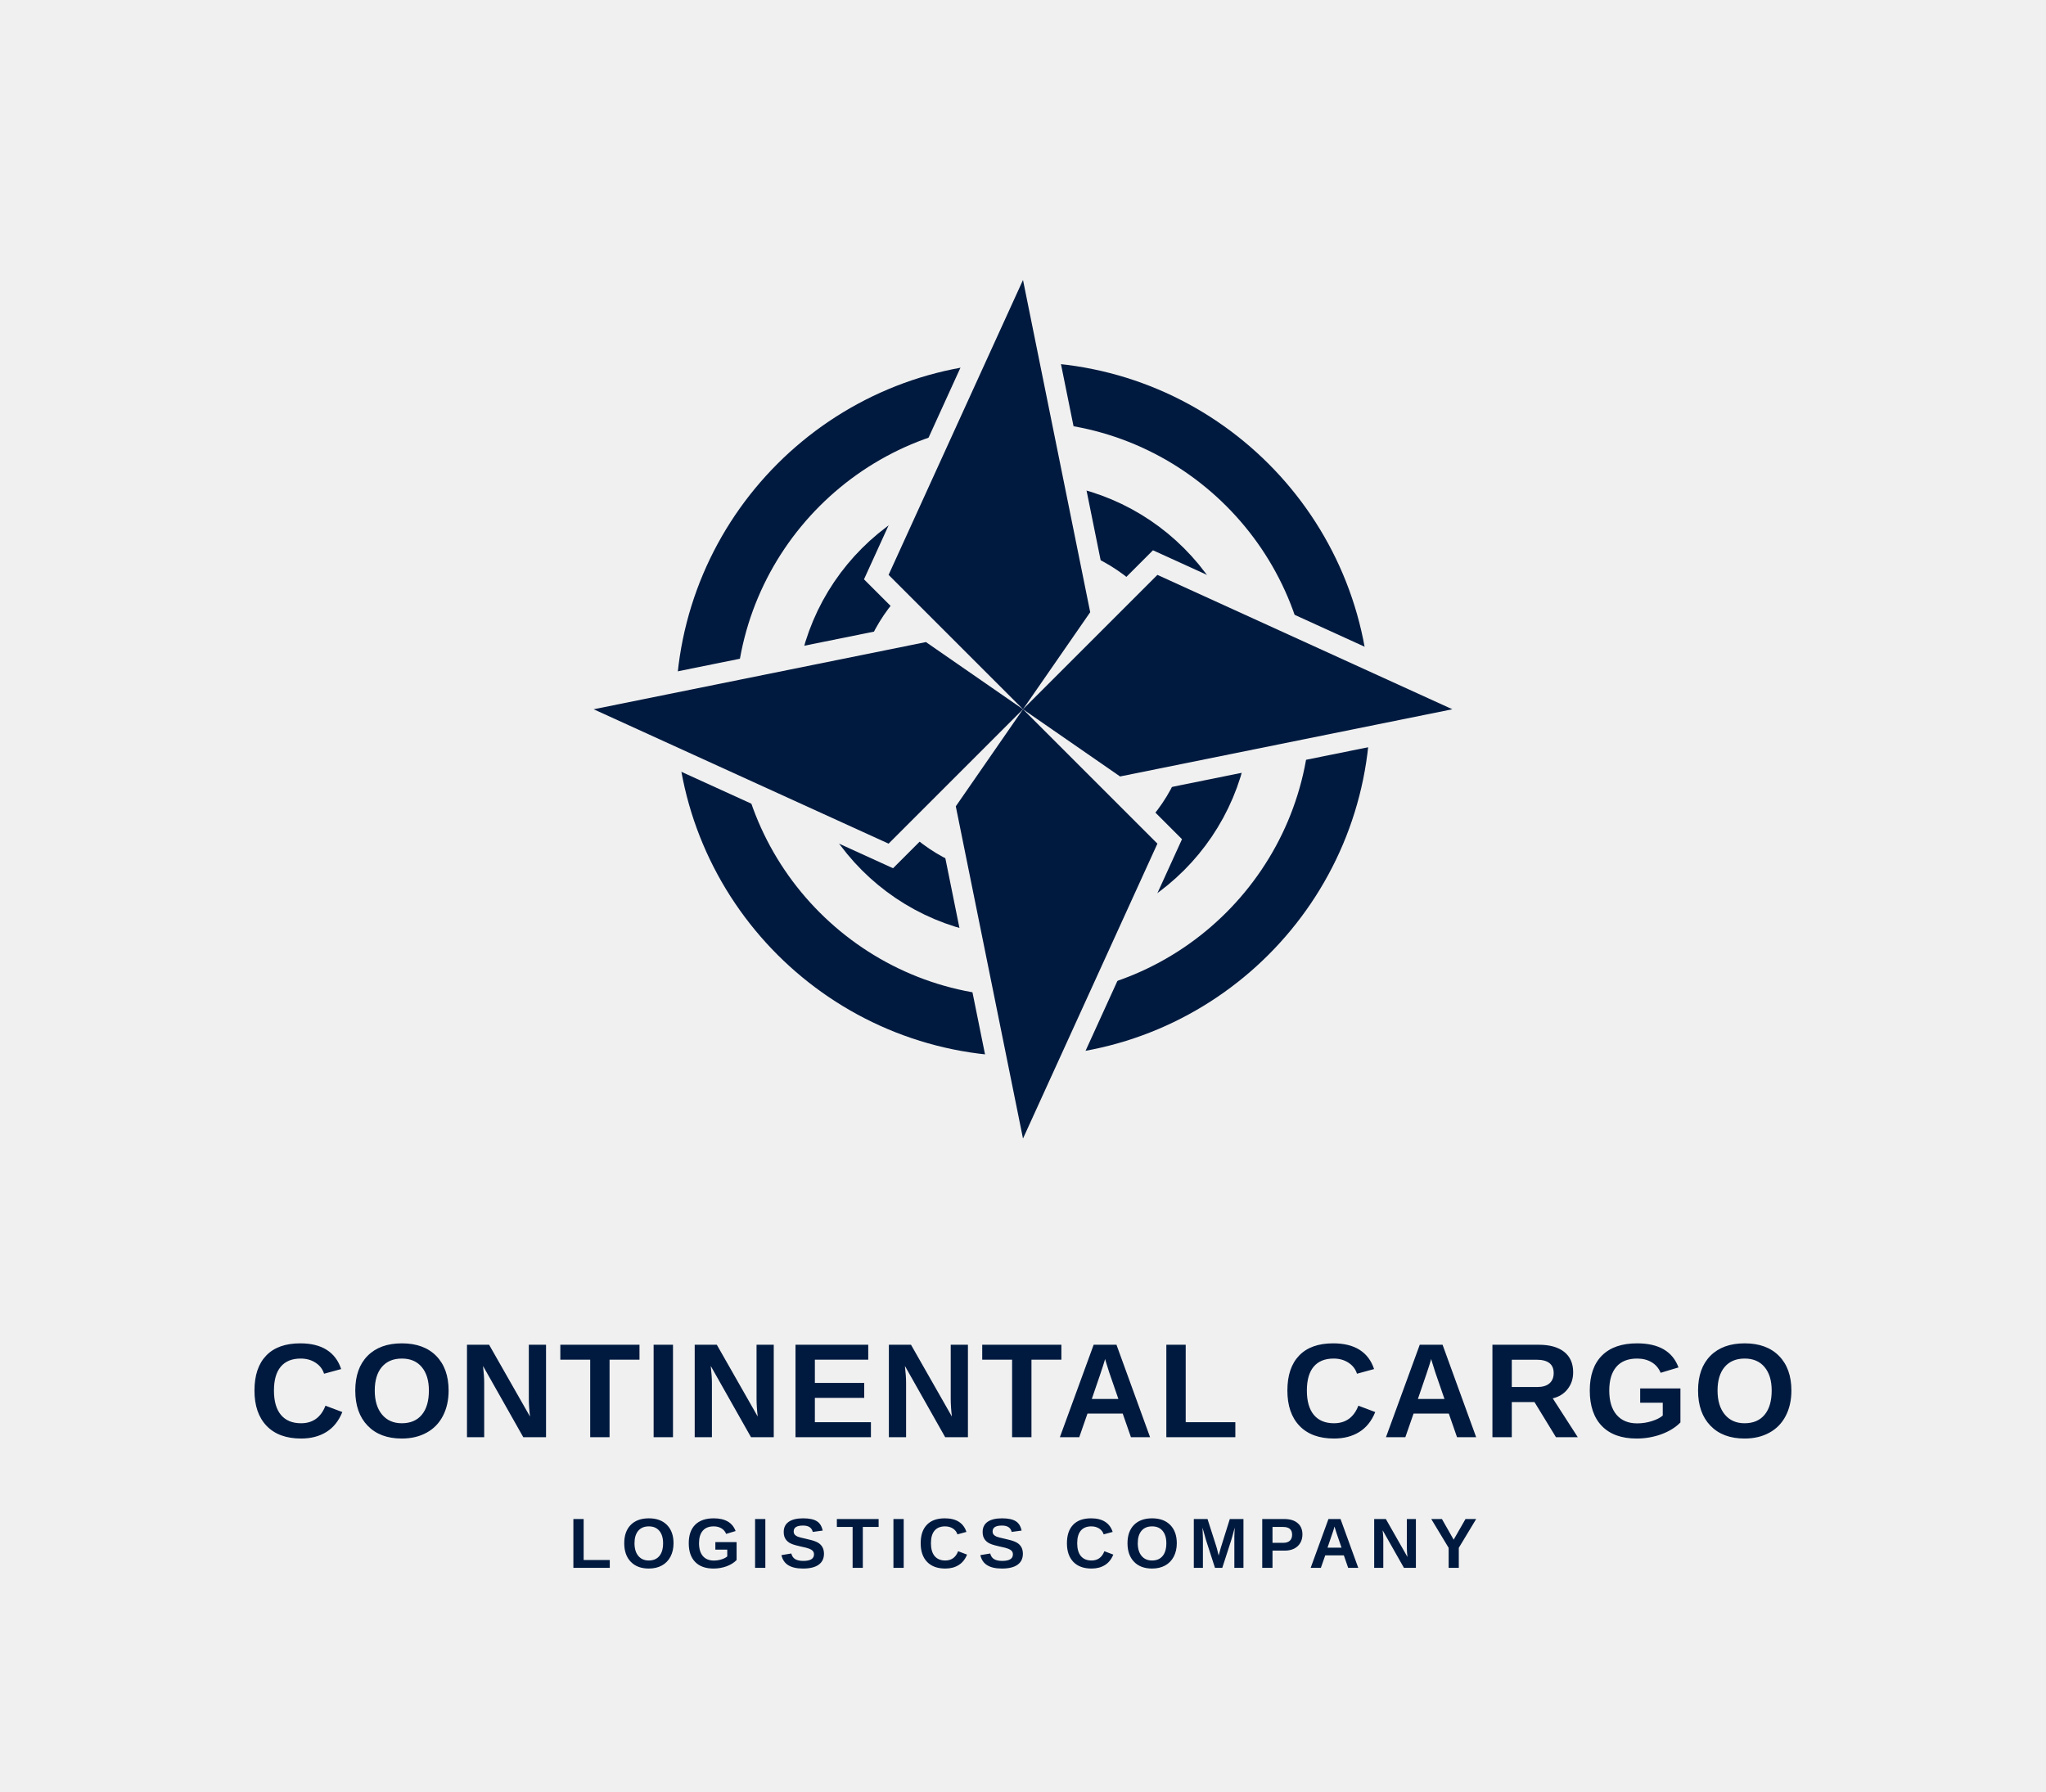
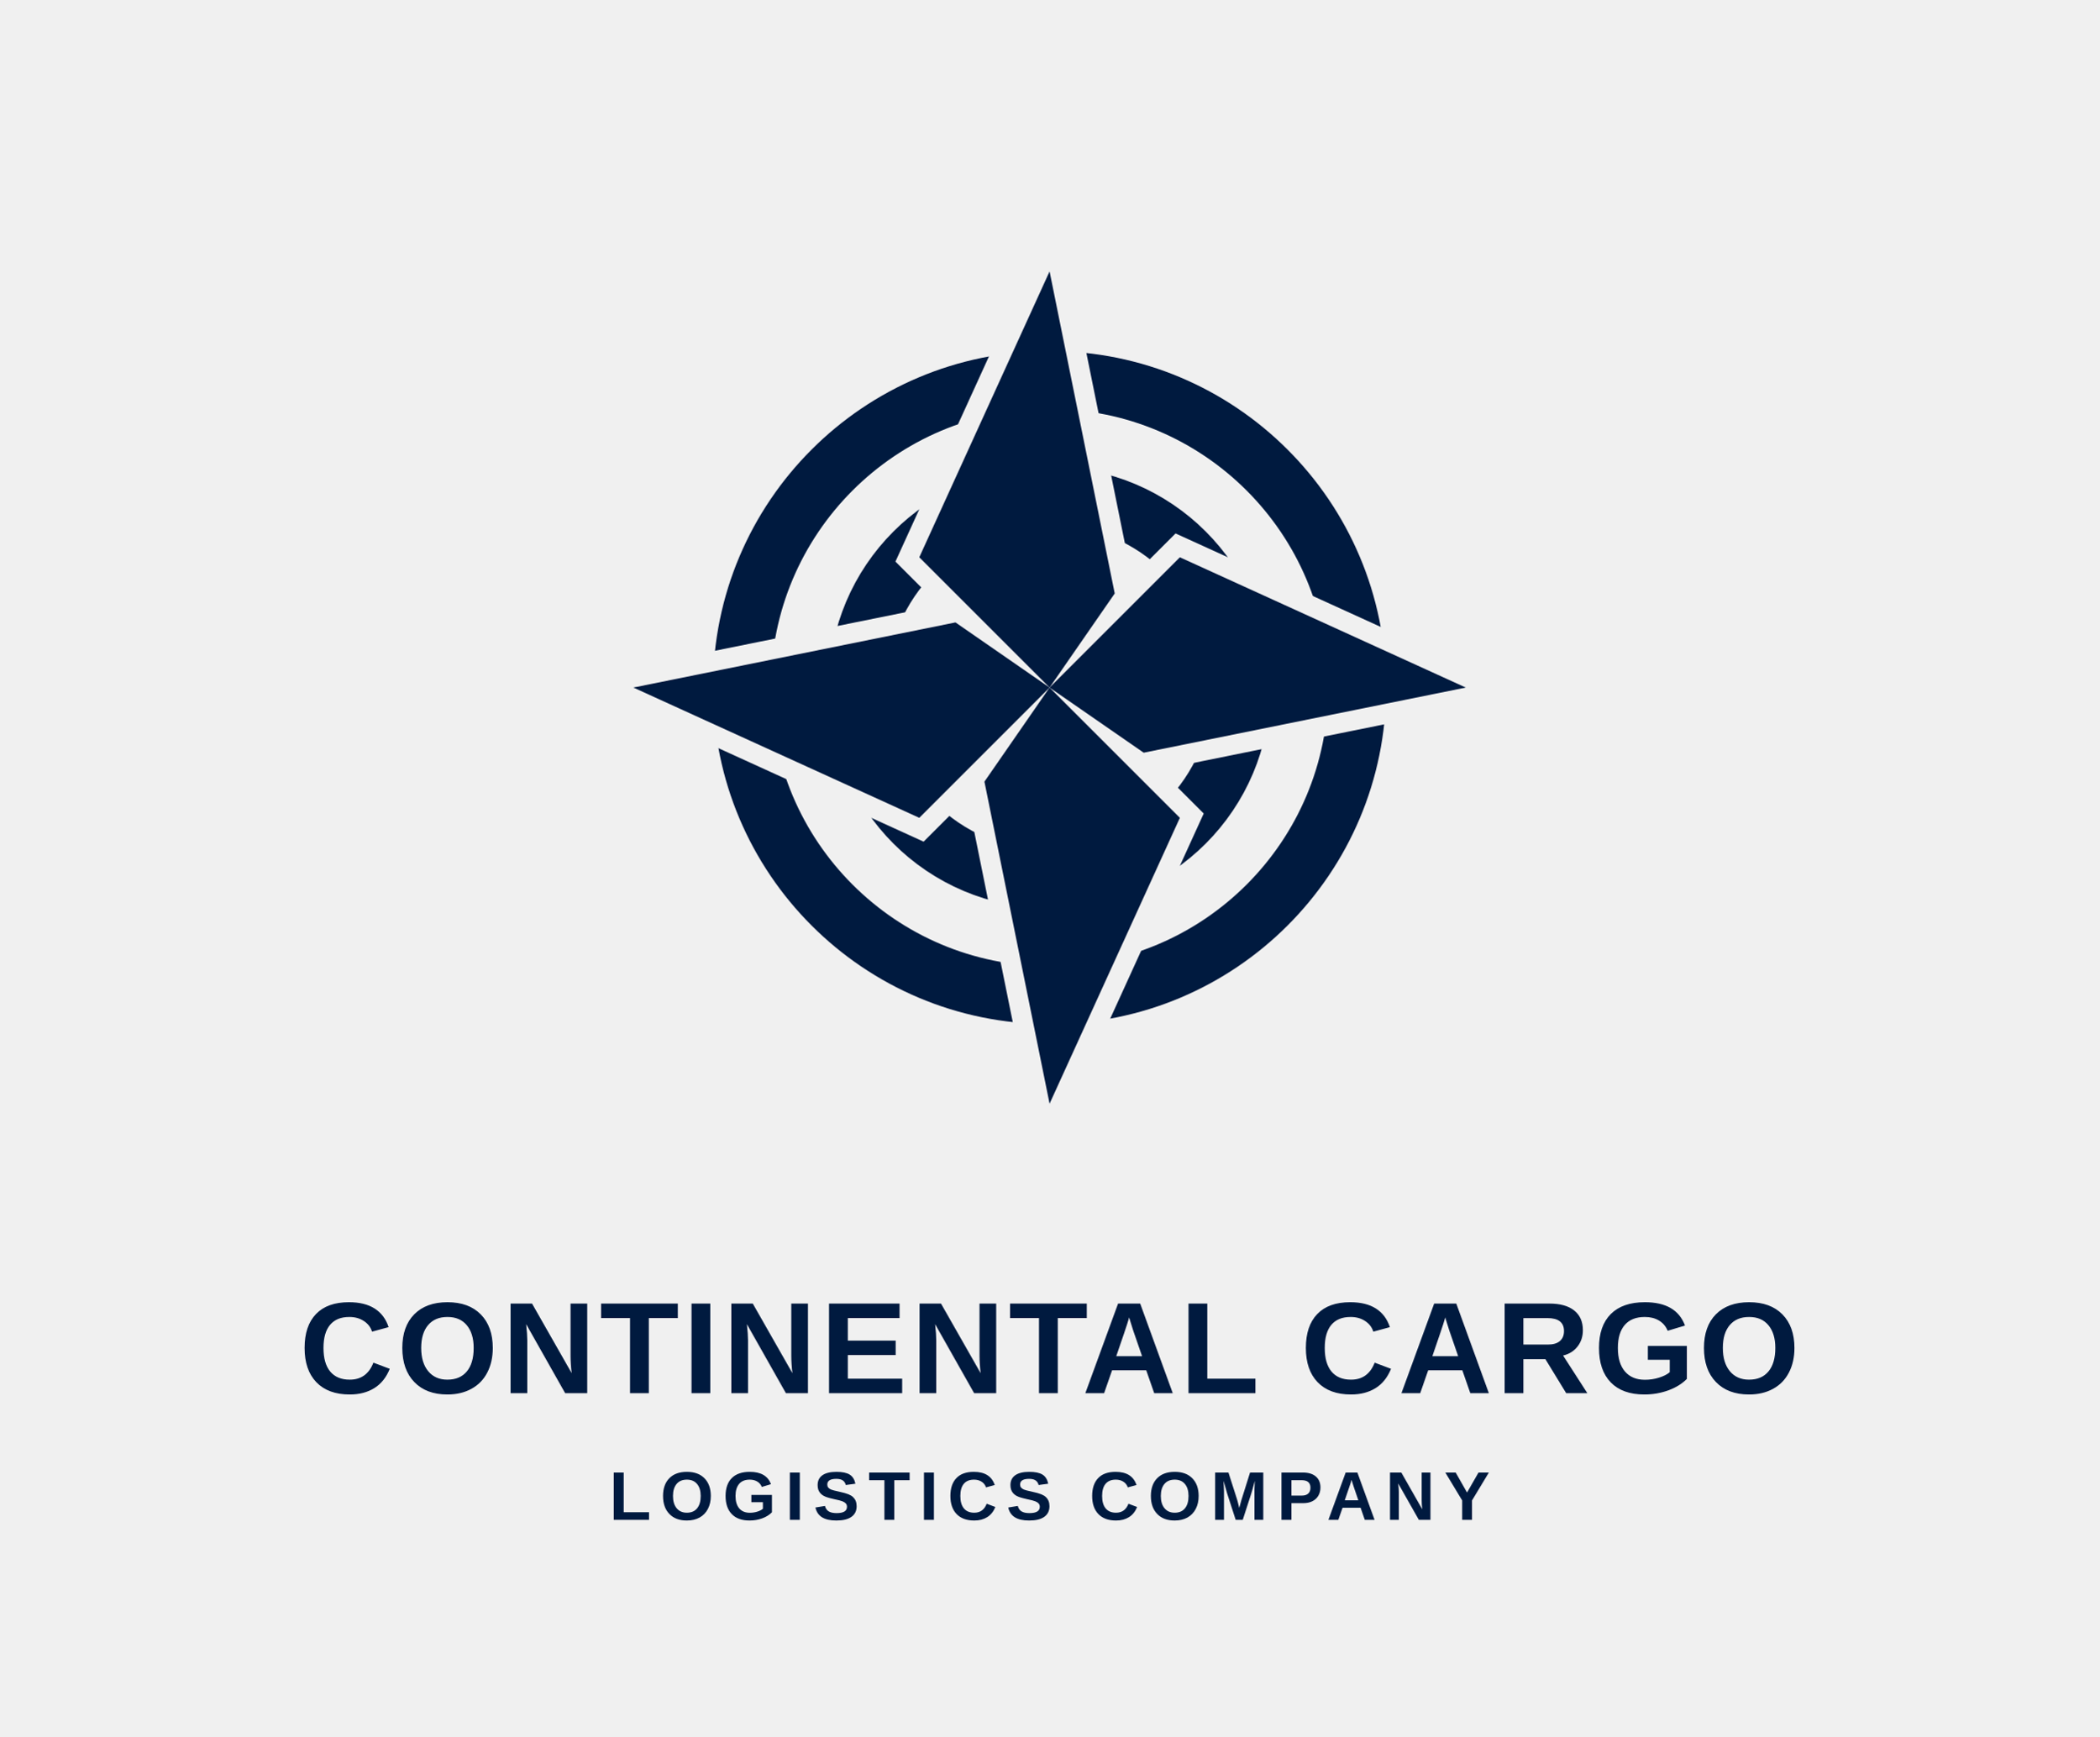
- <svg xmlns="http://www.w3.org/2000/svg" viewBox="-24 0 548 480" width="100%" height="100%">
+ <svg xmlns="http://www.w3.org/2000/svg" viewBox="-40 0 580 480" width="100%" height="100%">
  <style>
    /* Colores y estilos principales */
    .logo-color { fill: #001A3F; }
    .logo-stroke { stroke: #001A3F; }
    
    /* Tipografía */
    .logo-text { 
      font-family: 'Montserrat', 'Helvetica Neue', Arial, sans-serif; 
      fill: #001A3F; 
      text-anchor: middle; 
    }
    .title { 
      font-size: 36px; 
      font-weight: 800; 
      letter-spacing: 1px; 
    }
    .subtitle { 
      font-size: 19px; 
      font-weight: 700; 
      letter-spacing: 2.5px; 
    }
  </style>
  <defs>
    <path id="blade" d="M 0,-115 L 18,-26 L 0,0 L -36,-36 Z" />
    <g id="star">
      <use href="#blade" />
      <use href="#blade" transform="rotate(90)" />
      <use href="#blade" transform="rotate(180)" />
      <use href="#blade" transform="rotate(270)" />
    </g>
    <mask id="ring-cutout" maskUnits="userSpaceOnUse" x="0" y="0" width="500" height="480">
      <rect x="0" y="0" width="500" height="480" fill="white" />
      <use href="#star" transform="translate(250, 190)" fill="black" stroke="black" stroke-width="11" stroke-linejoin="miter" stroke-miterlimit="10" />
    </mask>
  </defs>
  <g mask="url(#ring-cutout)">
    <g transform="translate(250, 190)">
      <circle cx="0" cy="0" r="85" fill="none" class="logo-stroke" stroke-width="16" />
      <circle cx="0" cy="0" r="53" fill="none" class="logo-stroke" stroke-width="16" />
    </g>
  </g>
  <g transform="translate(250, 190)">
    <use href="#star" class="logo-color" />
  </g>
  <text x="250" y="385" class="logo-text title">CONTINENTAL CARGO</text>
  <text x="250" y="420" class="logo-text subtitle">LOGISTICS COMPANY</text>
</svg>
